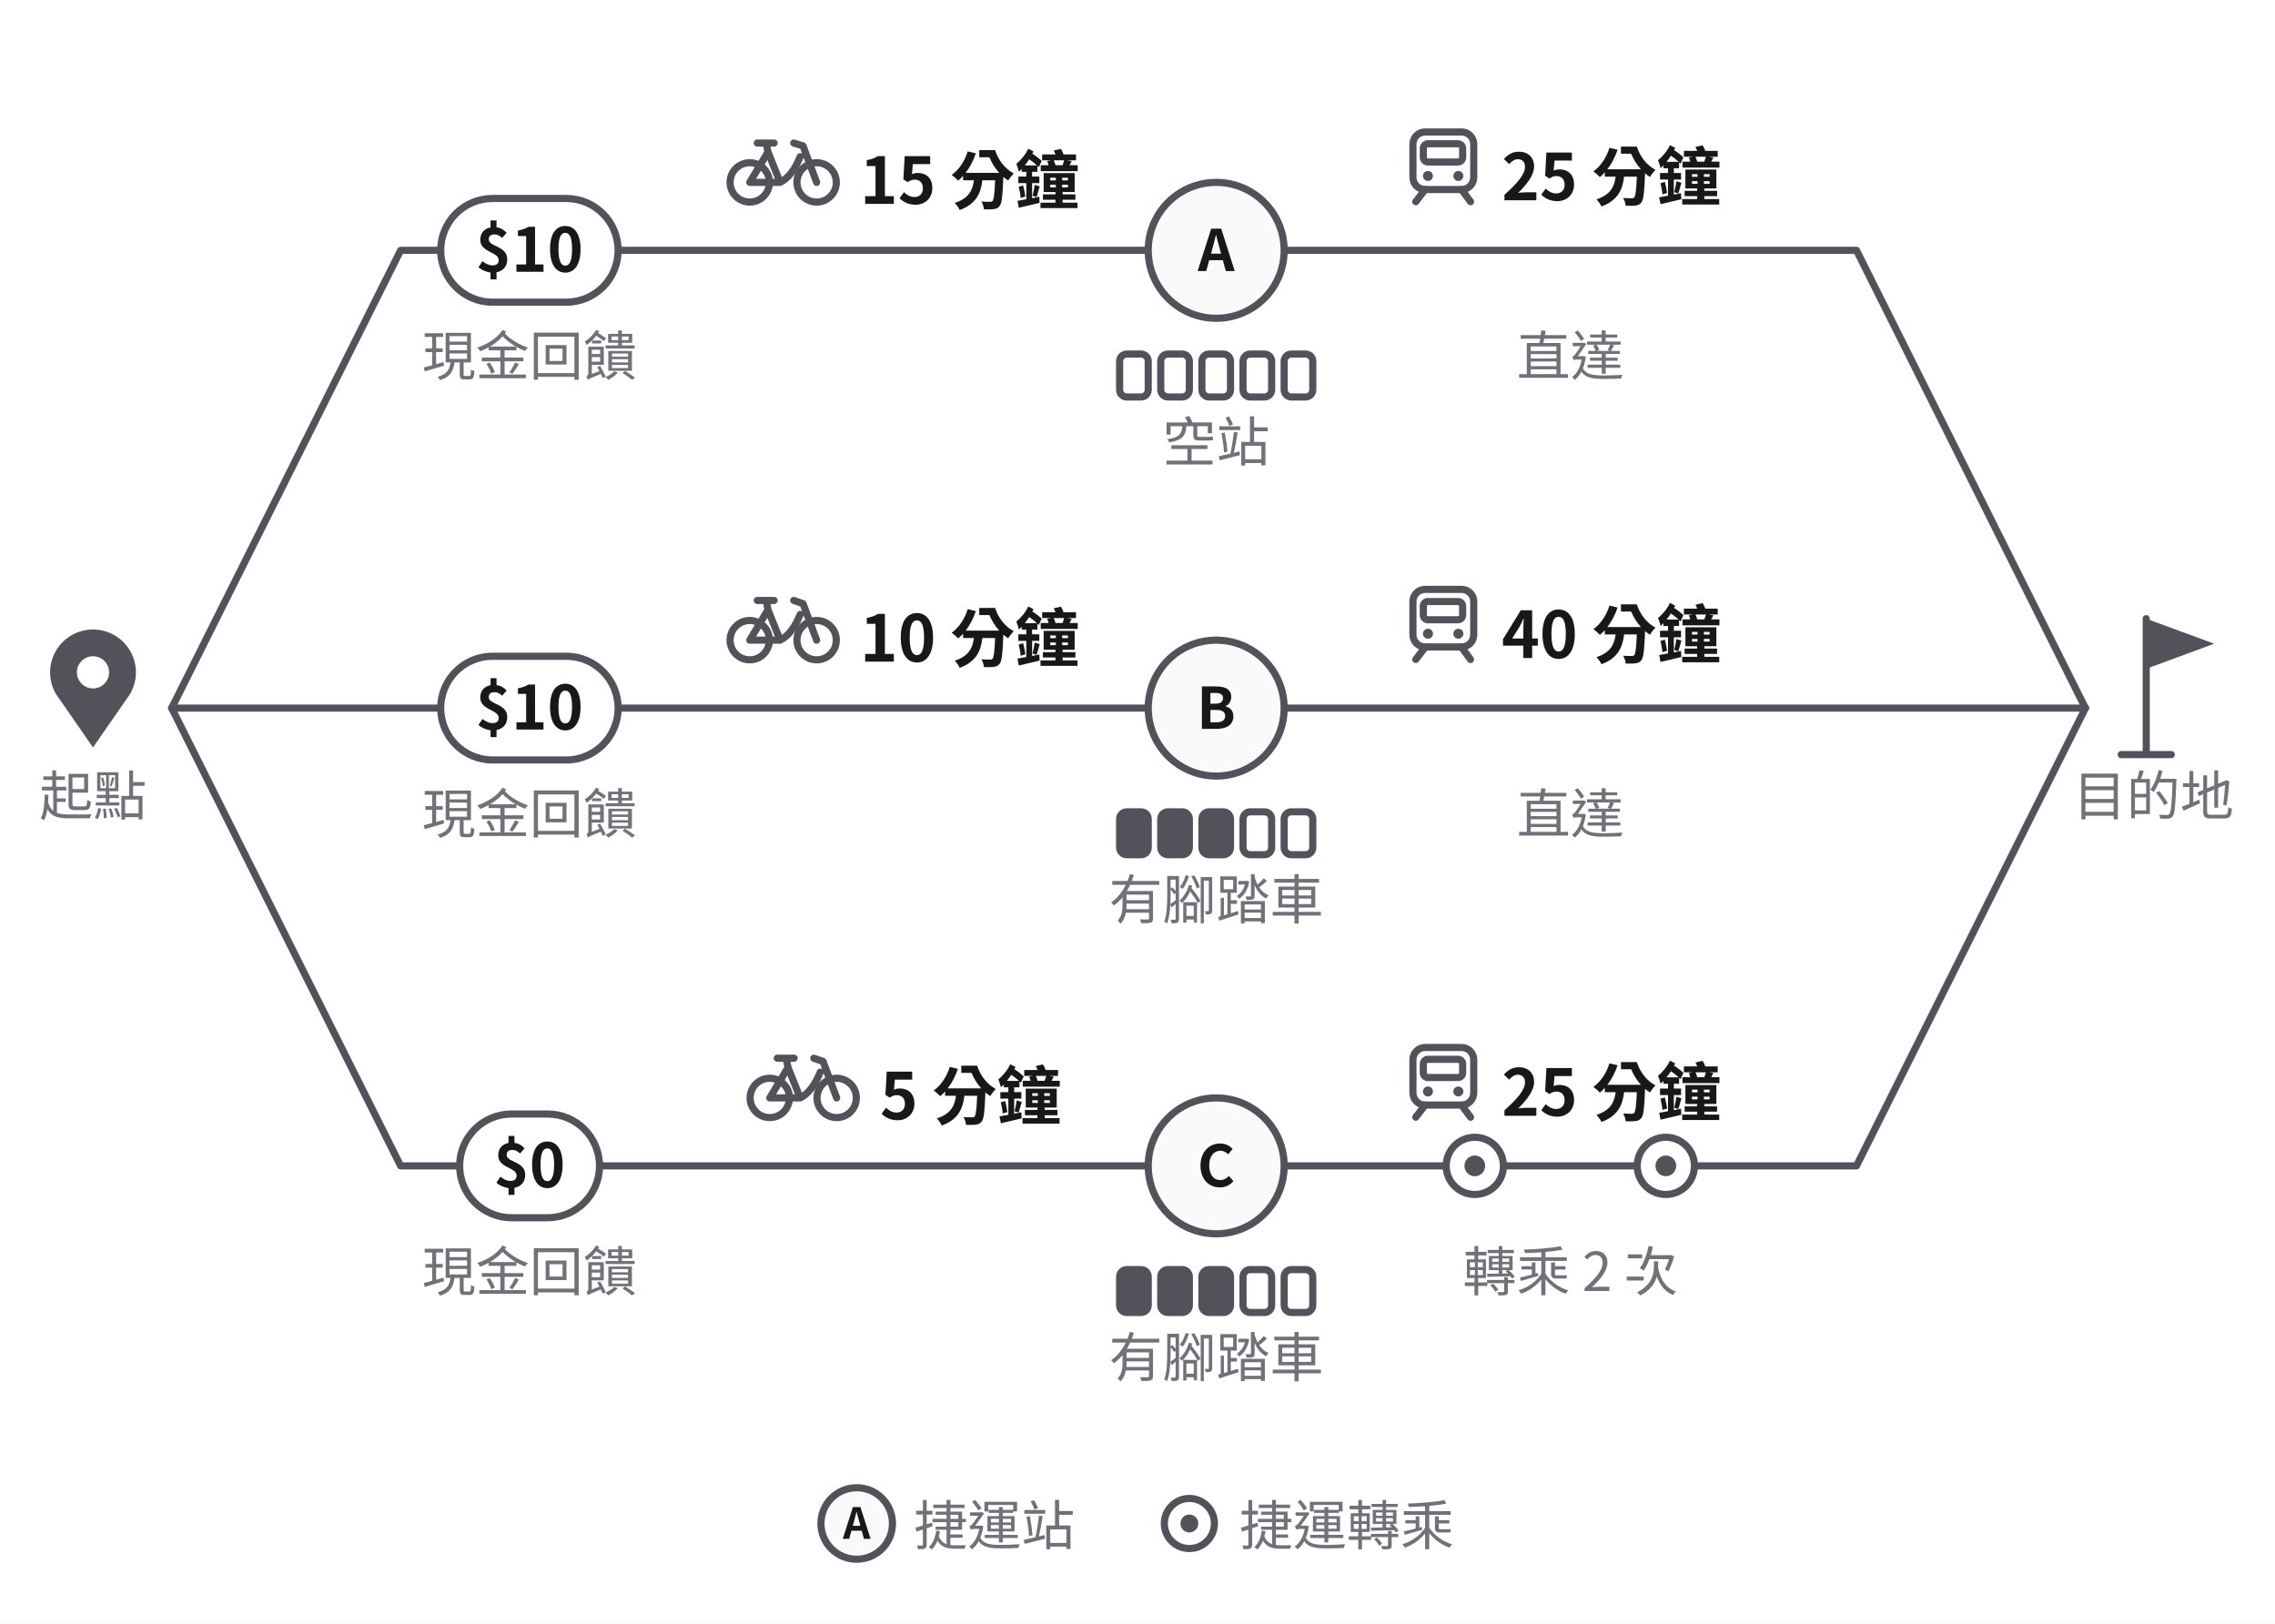
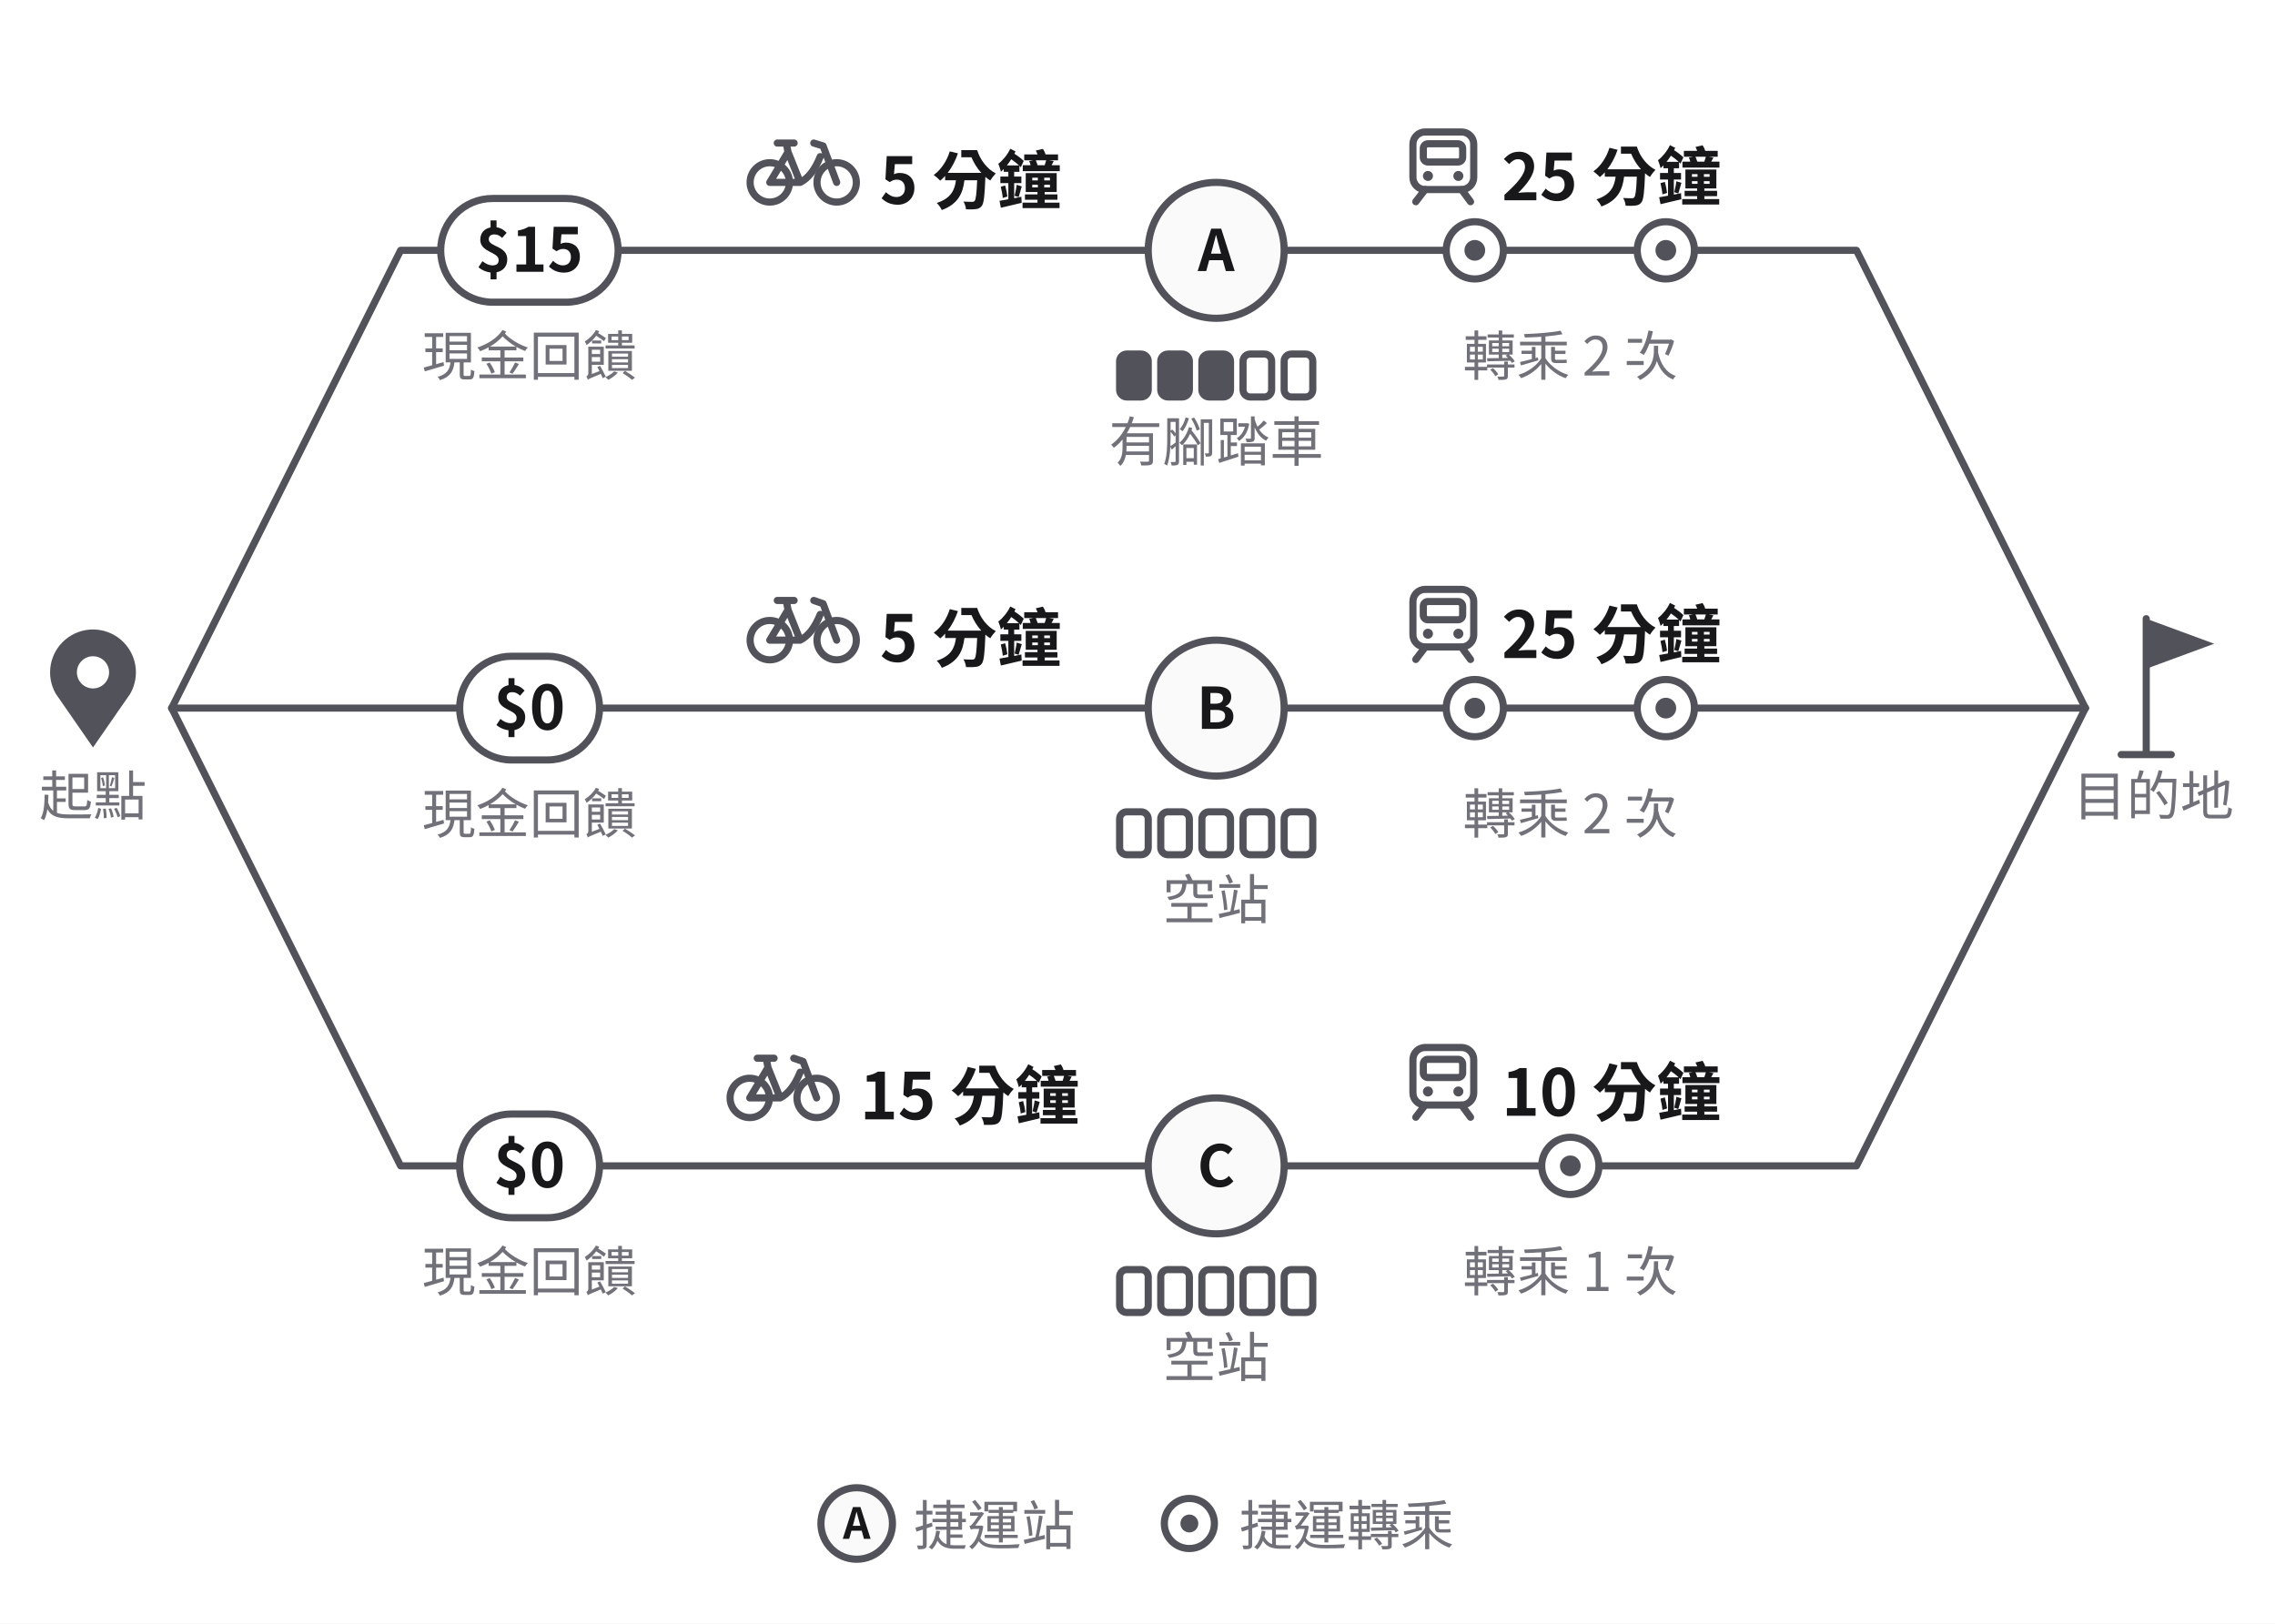
<svg xmlns="http://www.w3.org/2000/svg" viewBox="0 0 636 454" width="636" height="454" style="display:block;width:100%;max-width:480px;height:auto;margin:0 auto" role="img" aria-label="三條路線：騎腳踏車到捷運站，再搭捷運前往目的地">
  <style>.rs-bg{fill:#ffffff}.rs-tx{fill:#18181b}.rs-mu{fill:#71717a}.rs-ln{fill:none;stroke:#52525b}.rs-ink{fill:#52525b}.rs-paper{fill:#ffffff}.rs-box{fill:#ffffff;stroke:#52525b}.rs-band{fill:#fafafa;stroke:#52525b}.rs-slot{stroke:#52525b}</style>
  <rect width="636" height="454" class="rs-bg" />
  <g font-family="system-ui,-apple-system,'Segoe UI','Noto Sans TC','Noto Sans CJK TC','PingFang TC','Microsoft JhengHei',sans-serif">
    <g class="rs-ln" stroke-width="2" stroke-linejoin="round" stroke-linecap="round">
      <path d="M48.0,198.0 L112.0,70.0 L321.0,70.0" />
      <path d="M359.0,70.0 L519.0,70.0 L583.0,198.0" />
      <path d="M48.0,198.0 L112.0,198.0 L321.0,198.0" />
      <path d="M359.0,198.0 L519.0,198.0 L583.0,198.0" />
      <path d="M48.0,198.0 L112.0,326.0 L321.0,326.0" />
      <path d="M359.0,326.0 L519.0,326.0 L583.0,198.0" />
    </g>
    <rect x="123.2" y="55.5" width="49.6" height="29.0" rx="14.5" class="rs-box" stroke-width="2" />
-     <text x="148.0" y="76.0" font-size="17" font-weight="600" class="rs-tx" text-anchor="middle">$10</text>
+     <text x="148.0" y="76.0" font-size="17" font-weight="600" class="rs-tx" text-anchor="middle">$15</text>
    <text x="148.0" y="105.0" font-size="15" font-weight="500" class="rs-mu" text-anchor="middle">現金回饋</text>
    <g class="rs-ln" stroke-width="2" stroke-linecap="round" stroke-linejoin="round">
-       <circle cx="209.6" cy="51.0" r="5.5" />
-       <circle cx="228.3" cy="51.0" r="5.5" />
-       <path d="M209.6,51.0 L218.1,51.0 L214.7,42.5 Z M218.1,51.0 Q221.5,49.3 223.7,43.8 M224.5,40.8 L228.3,51.0 M214.7,42.5 L214.2,40.0 M211.7,40.0 L216.4,40.0 M224.5,40.8 L221.9,40.0" />
+       <circle cx="215.2" cy="51.0" r="5.5" />
+       <circle cx="233.9" cy="51.0" r="5.5" />
+       <path d="M215.2,51.0 L223.7,51.0 L220.3,42.5 Z M223.7,51.0 Q227.1,49.3 229.3,43.8 M230.1,40.8 L233.9,51.0 M220.3,42.5 L219.8,40.0 M217.3,40.0 L222.0,40.0 M230.1,40.8 L227.5,40.0" />
    </g>
-     <text x="240.4" y="57.0" font-size="18" font-weight="600" class="rs-tx" text-anchor="start">15 分鐘</text>
+     <text x="246.0" y="57.0" font-size="18" font-weight="600" class="rs-tx" text-anchor="start">5 分鐘</text>
    <g class="rs-ln" stroke-width="2" stroke-linecap="round" stroke-linejoin="round">
      <rect x="395.0" y="36.9" width="17.0" height="16.1" rx="3.4" />
      <rect x="397.9" y="40.2" width="11.0" height="5.1" rx="1.3" />
      <path d="M398.4,53.0 L395.8,56.4 M408.6,53.0 L411.1,56.4" />
    </g>
    <circle cx="399.2" cy="49.2" r="1.4" class="rs-ink" />
    <circle cx="407.7" cy="49.2" r="1.4" class="rs-ink" />
    <text x="419.8" y="56.0" font-size="18" font-weight="600" class="rs-tx" text-anchor="start">25 分鐘</text>
-     <text x="439.0" y="105.0" font-size="15" font-weight="500" class="rs-mu" text-anchor="middle">直達</text>
+     <circle cx="412.3" cy="70.0" r="8.0" class="rs-box" stroke-width="2" />
+     <circle cx="412.3" cy="70.0" r="2.9" class="rs-ink" />
+     <circle cx="465.7" cy="70.0" r="8.0" class="rs-box" stroke-width="2" />
+     <circle cx="465.7" cy="70.0" r="2.9" class="rs-ink" />
+     <text x="439.0" y="105.0" font-size="15" font-weight="500" class="rs-mu" text-anchor="middle">轉乘 2 次</text>
    <circle cx="340.0" cy="70.0" r="19.0" class="rs-band" stroke-width="2" />
    <text x="340.0" y="75.8" font-size="16" font-weight="700" class="rs-tx" text-anchor="middle">A</text>
-     <rect x="313.0" y="99.0" width="8.0" height="12.0" rx="2" class="rs-slot rs-paper" stroke-width="2" />
-     <rect x="324.5" y="99.0" width="8.0" height="12.0" rx="2" class="rs-slot rs-paper" stroke-width="2" />
-     <rect x="336.0" y="99.0" width="8.0" height="12.0" rx="2" class="rs-slot rs-paper" stroke-width="2" />
+     <rect x="313.0" y="99.0" width="8.0" height="12.0" rx="2" class="rs-slot rs-ink" stroke-width="2" />
+     <rect x="324.5" y="99.0" width="8.0" height="12.0" rx="2" class="rs-slot rs-ink" stroke-width="2" />
+     <rect x="336.0" y="99.0" width="8.0" height="12.0" rx="2" class="rs-slot rs-ink" stroke-width="2" />
    <rect x="347.5" y="99.0" width="8.0" height="12.0" rx="2" class="rs-slot rs-paper" stroke-width="2" />
    <rect x="359.0" y="99.0" width="8.0" height="12.0" rx="2" class="rs-slot rs-paper" stroke-width="2" />
-     <text x="340.0" y="129.0" font-size="15" font-weight="500" class="rs-mu" text-anchor="middle">空站</text>
-     <rect x="123.2" y="183.5" width="49.6" height="29.0" rx="14.5" class="rs-box" stroke-width="2" />
-     <text x="148.0" y="204.0" font-size="17" font-weight="600" class="rs-tx" text-anchor="middle">$10</text>
+     <text x="340.0" y="129.0" font-size="15" font-weight="500" class="rs-mu" text-anchor="middle">有腳踏車</text>
+     <rect x="128.5" y="183.5" width="39.1" height="29.0" rx="14.5" class="rs-box" stroke-width="2" />
+     <text x="148.0" y="204.0" font-size="17" font-weight="600" class="rs-tx" text-anchor="middle">$0</text>
    <text x="148.0" y="233.0" font-size="15" font-weight="500" class="rs-mu" text-anchor="middle">現金回饋</text>
    <g class="rs-ln" stroke-width="2" stroke-linecap="round" stroke-linejoin="round">
-       <circle cx="209.6" cy="179.0" r="5.5" />
-       <circle cx="228.3" cy="179.0" r="5.5" />
-       <path d="M209.6,179.0 L218.1,179.0 L214.7,170.5 Z M218.1,179.0 Q221.5,177.3 223.7,171.8 M224.5,168.8 L228.3,179.0 M214.7,170.5 L214.2,167.9 M211.7,167.9 L216.4,167.9 M224.5,168.8 L221.9,167.9" />
+       <circle cx="215.2" cy="179.0" r="5.5" />
+       <circle cx="233.9" cy="179.0" r="5.5" />
+       <path d="M215.2,179.0 L223.7,179.0 L220.3,170.5 Z M223.7,179.0 Q227.1,177.3 229.3,171.8 M230.1,168.8 L233.9,179.0 M220.3,170.5 L219.8,167.9 M217.3,167.9 L222.0,167.9 M230.1,168.8 L227.5,167.9" />
    </g>
-     <text x="240.4" y="185.0" font-size="18" font-weight="600" class="rs-tx" text-anchor="start">10 分鐘</text>
+     <text x="246.0" y="185.0" font-size="18" font-weight="600" class="rs-tx" text-anchor="start">5 分鐘</text>
    <g class="rs-ln" stroke-width="2" stroke-linecap="round" stroke-linejoin="round">
      <rect x="395.0" y="164.8" width="17.0" height="16.1" rx="3.4" />
      <rect x="397.9" y="168.2" width="11.0" height="5.1" rx="1.3" />
      <path d="M398.4,181.0 L395.8,184.4 M408.6,181.0 L411.1,184.4" />
    </g>
    <circle cx="399.2" cy="177.2" r="1.4" class="rs-ink" />
    <circle cx="407.7" cy="177.2" r="1.4" class="rs-ink" />
-     <text x="419.8" y="184.0" font-size="18" font-weight="600" class="rs-tx" text-anchor="start">40 分鐘</text>
-     <text x="439.0" y="233.0" font-size="15" font-weight="500" class="rs-mu" text-anchor="middle">直達</text>
+     <text x="419.8" y="184.0" font-size="18" font-weight="600" class="rs-tx" text-anchor="start">25 分鐘</text>
+     <circle cx="412.3" cy="198.0" r="8.0" class="rs-box" stroke-width="2" />
+     <circle cx="412.3" cy="198.0" r="2.9" class="rs-ink" />
+     <circle cx="465.7" cy="198.0" r="8.0" class="rs-box" stroke-width="2" />
+     <circle cx="465.7" cy="198.0" r="2.9" class="rs-ink" />
+     <text x="439.0" y="233.0" font-size="15" font-weight="500" class="rs-mu" text-anchor="middle">轉乘 2 次</text>
    <circle cx="340.0" cy="198.0" r="19.0" class="rs-band" stroke-width="2" />
    <text x="340.0" y="203.8" font-size="16" font-weight="700" class="rs-tx" text-anchor="middle">B</text>
-     <rect x="313.0" y="227.0" width="8.0" height="12.0" rx="2" class="rs-slot rs-ink" stroke-width="2" />
-     <rect x="324.5" y="227.0" width="8.0" height="12.0" rx="2" class="rs-slot rs-ink" stroke-width="2" />
-     <rect x="336.0" y="227.0" width="8.0" height="12.0" rx="2" class="rs-slot rs-ink" stroke-width="2" />
+     <rect x="313.0" y="227.0" width="8.0" height="12.0" rx="2" class="rs-slot rs-paper" stroke-width="2" />
+     <rect x="324.5" y="227.0" width="8.0" height="12.0" rx="2" class="rs-slot rs-paper" stroke-width="2" />
+     <rect x="336.0" y="227.0" width="8.0" height="12.0" rx="2" class="rs-slot rs-paper" stroke-width="2" />
    <rect x="347.5" y="227.0" width="8.0" height="12.0" rx="2" class="rs-slot rs-paper" stroke-width="2" />
    <rect x="359.0" y="227.0" width="8.0" height="12.0" rx="2" class="rs-slot rs-paper" stroke-width="2" />
-     <text x="340.0" y="257.0" font-size="15" font-weight="500" class="rs-mu" text-anchor="middle">有腳踏車</text>
+     <text x="340.0" y="257.0" font-size="15" font-weight="500" class="rs-mu" text-anchor="middle">空站</text>
    <rect x="128.5" y="311.5" width="39.1" height="29.0" rx="14.5" class="rs-box" stroke-width="2" />
    <text x="148.0" y="332.0" font-size="17" font-weight="600" class="rs-tx" text-anchor="middle">$0</text>
    <text x="148.0" y="361.0" font-size="15" font-weight="500" class="rs-mu" text-anchor="middle">現金回饋</text>
    <g class="rs-ln" stroke-width="2" stroke-linecap="round" stroke-linejoin="round">
-       <circle cx="215.2" cy="307.0" r="5.5" />
-       <circle cx="233.9" cy="307.0" r="5.5" />
-       <path d="M215.2,307.0 L223.7,307.0 L220.3,298.5 Z M223.7,307.0 Q227.1,305.3 229.3,299.8 M230.1,296.8 L233.9,307.0 M220.3,298.5 L219.8,295.9 M217.3,295.9 L222.0,295.9 M230.1,296.8 L227.5,295.9" />
+       <circle cx="209.6" cy="307.0" r="5.5" />
+       <circle cx="228.3" cy="307.0" r="5.5" />
+       <path d="M209.6,307.0 L218.1,307.0 L214.7,298.5 Z M218.1,307.0 Q221.5,305.3 223.7,299.8 M224.5,296.8 L228.3,307.0 M214.7,298.5 L214.2,295.9 M211.7,295.9 L216.4,295.9 M224.5,296.8 L221.9,295.9" />
    </g>
-     <text x="246.0" y="313.0" font-size="18" font-weight="600" class="rs-tx" text-anchor="start">5 分鐘</text>
+     <text x="240.4" y="313.0" font-size="18" font-weight="600" class="rs-tx" text-anchor="start">15 分鐘</text>
    <g class="rs-ln" stroke-width="2" stroke-linecap="round" stroke-linejoin="round">
      <rect x="395.0" y="292.9" width="17.0" height="16.1" rx="3.4" />
      <rect x="397.9" y="296.2" width="11.0" height="5.1" rx="1.3" />
      <path d="M398.4,309.0 L395.8,312.4 M408.6,309.0 L411.1,312.4" />
    </g>
    <circle cx="399.2" cy="305.2" r="1.4" class="rs-ink" />
    <circle cx="407.7" cy="305.2" r="1.4" class="rs-ink" />
-     <text x="419.8" y="312.0" font-size="18" font-weight="600" class="rs-tx" text-anchor="start">25 分鐘</text>
-     <circle cx="412.3" cy="326.0" r="8.0" class="rs-box" stroke-width="2" />
-     <circle cx="412.3" cy="326.0" r="2.9" class="rs-ink" />
-     <circle cx="465.7" cy="326.0" r="8.0" class="rs-box" stroke-width="2" />
-     <circle cx="465.7" cy="326.0" r="2.9" class="rs-ink" />
-     <text x="439.0" y="361.0" font-size="15" font-weight="500" class="rs-mu" text-anchor="middle">轉乘 2 次</text>
+     <text x="419.8" y="312.0" font-size="18" font-weight="600" class="rs-tx" text-anchor="start">10 分鐘</text>
+     <circle cx="439.0" cy="326.0" r="8.0" class="rs-box" stroke-width="2" />
+     <circle cx="439.0" cy="326.0" r="2.9" class="rs-ink" />
+     <text x="439.0" y="361.0" font-size="15" font-weight="500" class="rs-mu" text-anchor="middle">轉乘 1 次</text>
    <circle cx="340.0" cy="326.0" r="19.0" class="rs-band" stroke-width="2" />
    <text x="340.0" y="331.8" font-size="16" font-weight="700" class="rs-tx" text-anchor="middle">C</text>
-     <rect x="313.0" y="355.0" width="8.0" height="12.0" rx="2" class="rs-slot rs-ink" stroke-width="2" />
-     <rect x="324.5" y="355.0" width="8.0" height="12.0" rx="2" class="rs-slot rs-ink" stroke-width="2" />
-     <rect x="336.0" y="355.0" width="8.0" height="12.0" rx="2" class="rs-slot rs-ink" stroke-width="2" />
+     <rect x="313.0" y="355.0" width="8.0" height="12.0" rx="2" class="rs-slot rs-paper" stroke-width="2" />
+     <rect x="324.5" y="355.0" width="8.0" height="12.0" rx="2" class="rs-slot rs-paper" stroke-width="2" />
+     <rect x="336.0" y="355.0" width="8.0" height="12.0" rx="2" class="rs-slot rs-paper" stroke-width="2" />
    <rect x="347.5" y="355.0" width="8.0" height="12.0" rx="2" class="rs-slot rs-paper" stroke-width="2" />
    <rect x="359.0" y="355.0" width="8.0" height="12.0" rx="2" class="rs-slot rs-paper" stroke-width="2" />
-     <text x="340.0" y="385.0" font-size="15" font-weight="500" class="rs-mu" text-anchor="middle">有腳踏車</text>
+     <text x="340.0" y="385.0" font-size="15" font-weight="500" class="rs-mu" text-anchor="middle">空站</text>
    <path d="M26.0,209.0 L15.6,194.0 A12 12 0 1 1 36.4,194.0 Z" class="rs-ink" />
    <circle cx="26.0" cy="188.0" r="4.5" class="rs-paper" />
    <text x="26.0" y="228.0" font-size="15" font-weight="500" class="rs-mu" text-anchor="middle">起點</text>
    <g class="rs-ln" stroke-width="2" stroke-linecap="round">
      <path d="M600.0,211.0 L600.0,173.0 M593.0,211.0 L607.0,211.0" />
    </g>
    <path d="M600.0,173.0 L619.0,180.0 L600.0,187.0 Z" class="rs-ink" />
    <text x="602.0" y="228.0" font-size="15" font-weight="500" class="rs-mu" text-anchor="middle">目的地</text>
    <circle cx="239.5" cy="426.0" r="10" class="rs-band" stroke-width="2" />
    <text x="239.5" y="430.3" font-size="12" font-weight="700" class="rs-tx" text-anchor="middle">A</text>
    <text x="255.5" y="432.0" font-size="15" font-weight="500" class="rs-mu" text-anchor="start">捷運站</text>
    <circle cx="332.5" cy="426.0" r="7.0" class="rs-box" stroke-width="2" />
    <circle cx="332.5" cy="426.0" r="2.5" class="rs-ink" />
    <text x="346.5" y="432.0" font-size="15" font-weight="500" class="rs-mu" text-anchor="start">捷運轉乘</text>
  </g>
</svg>
